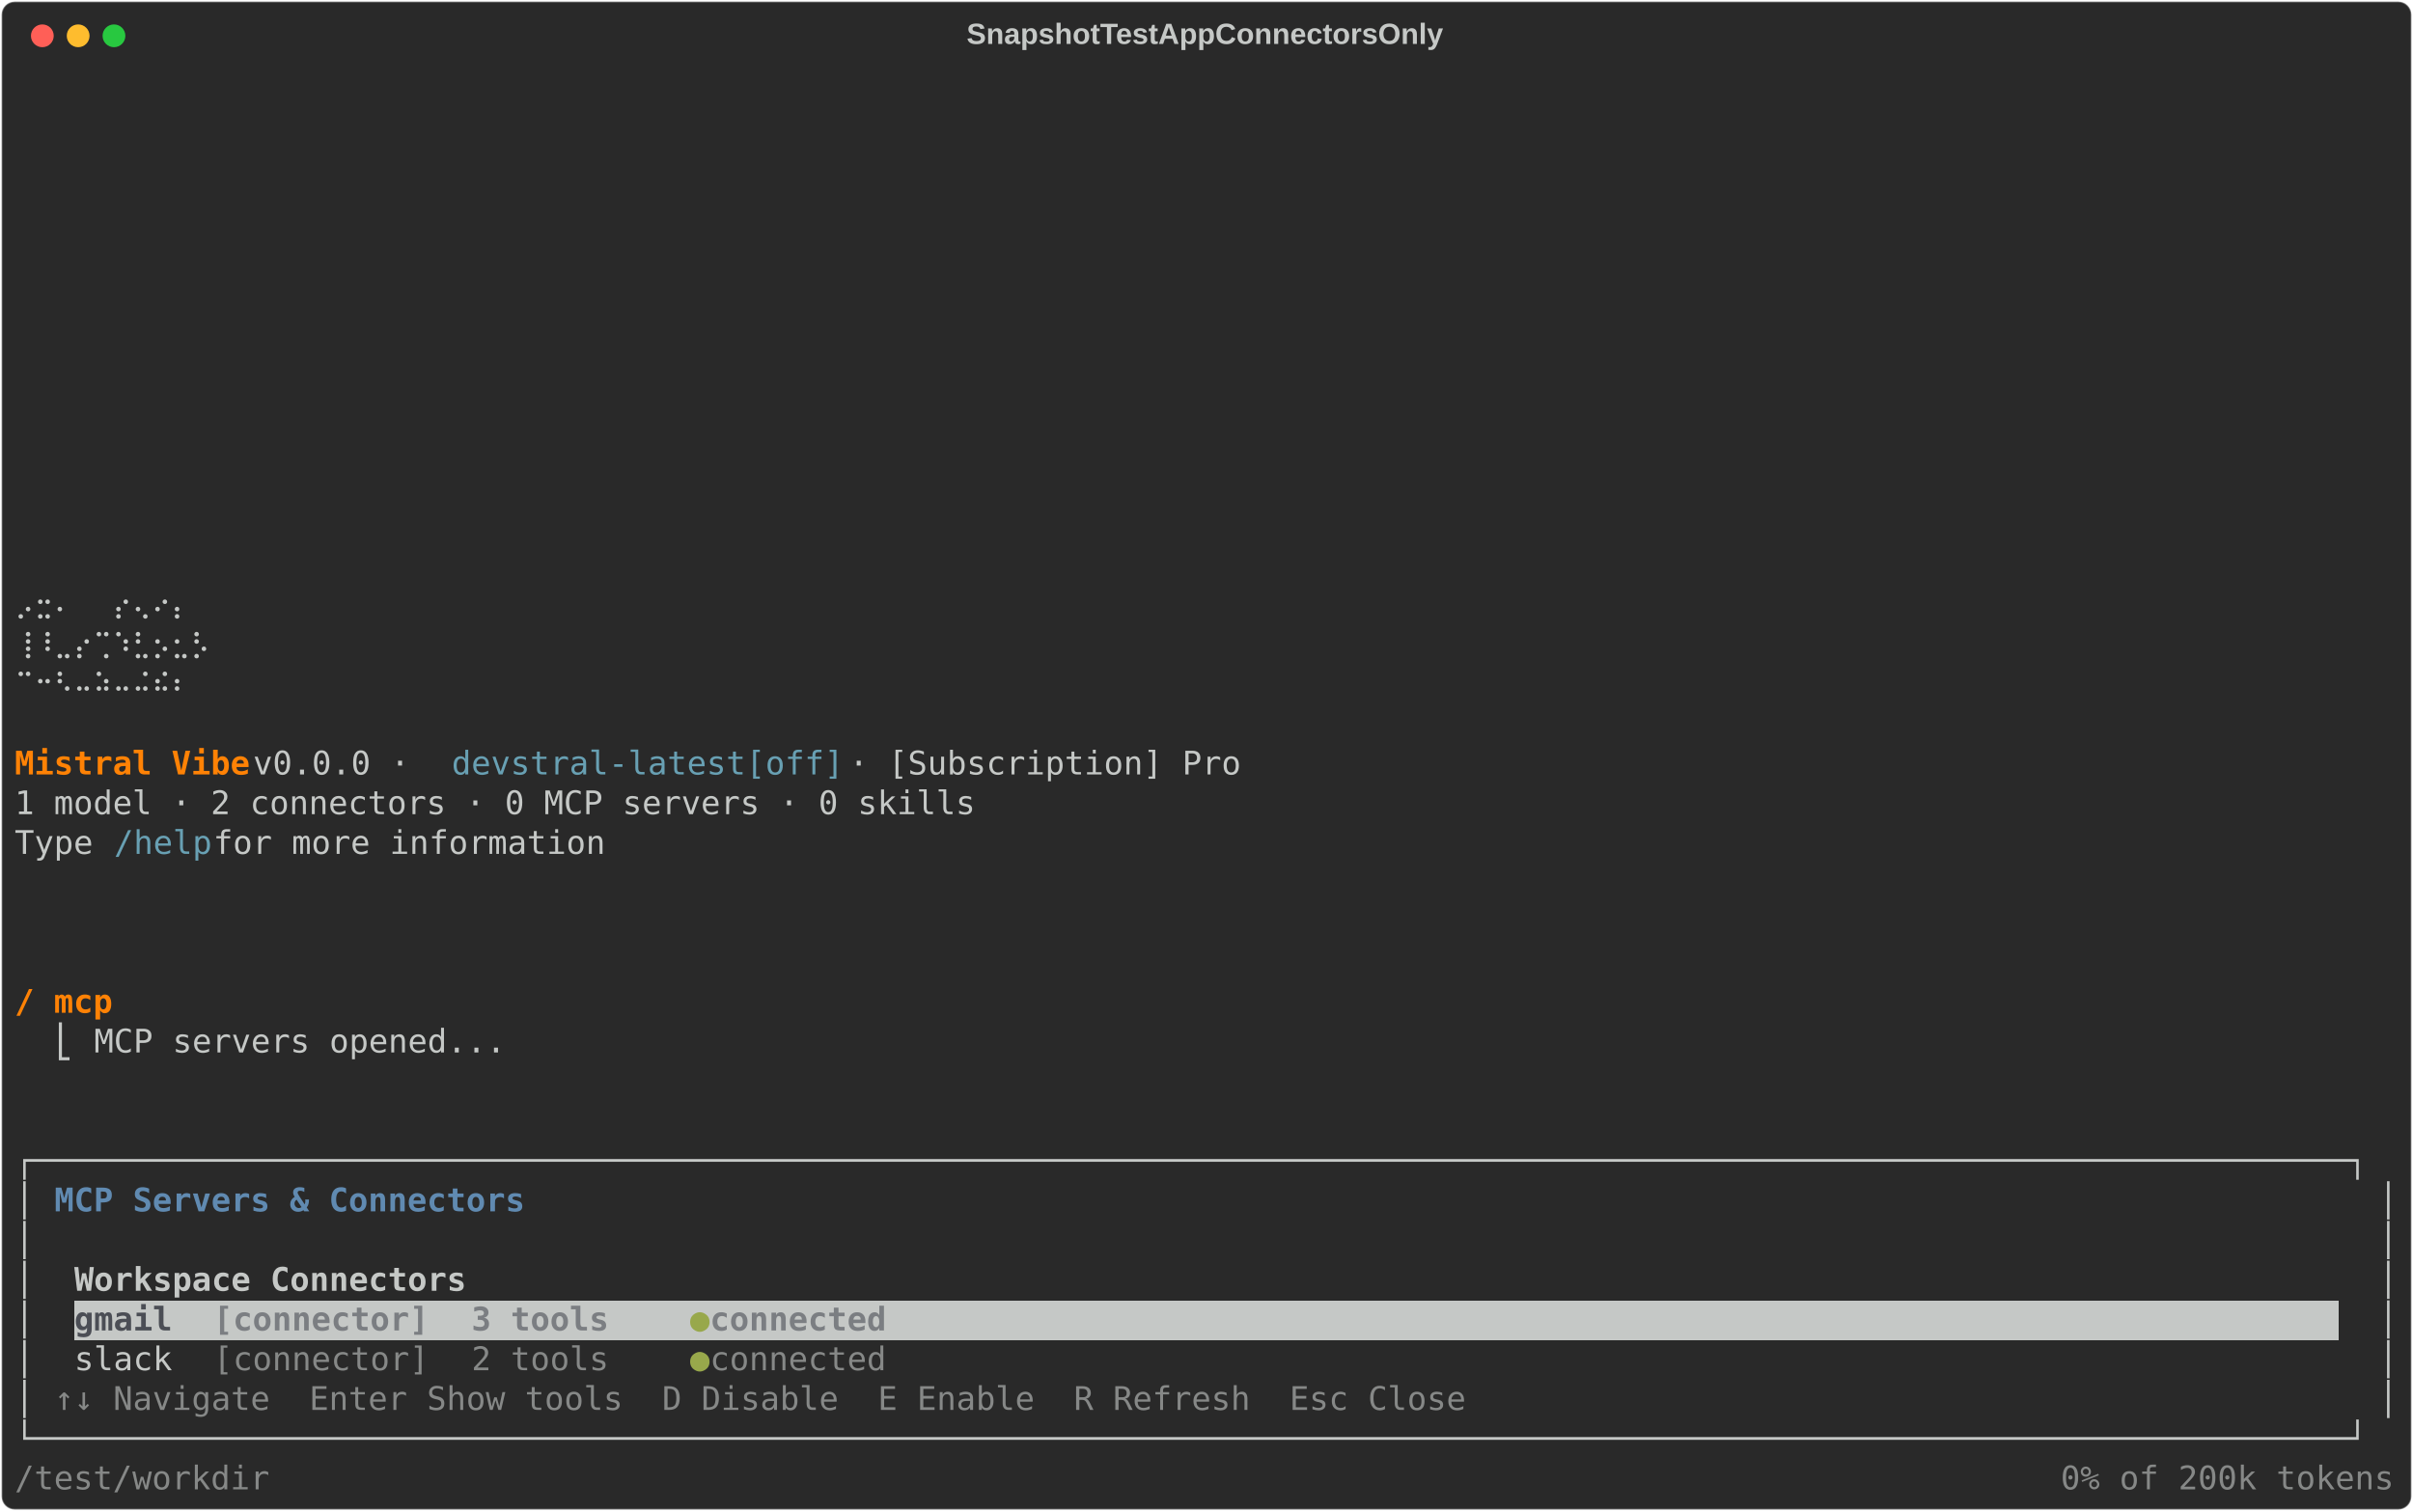
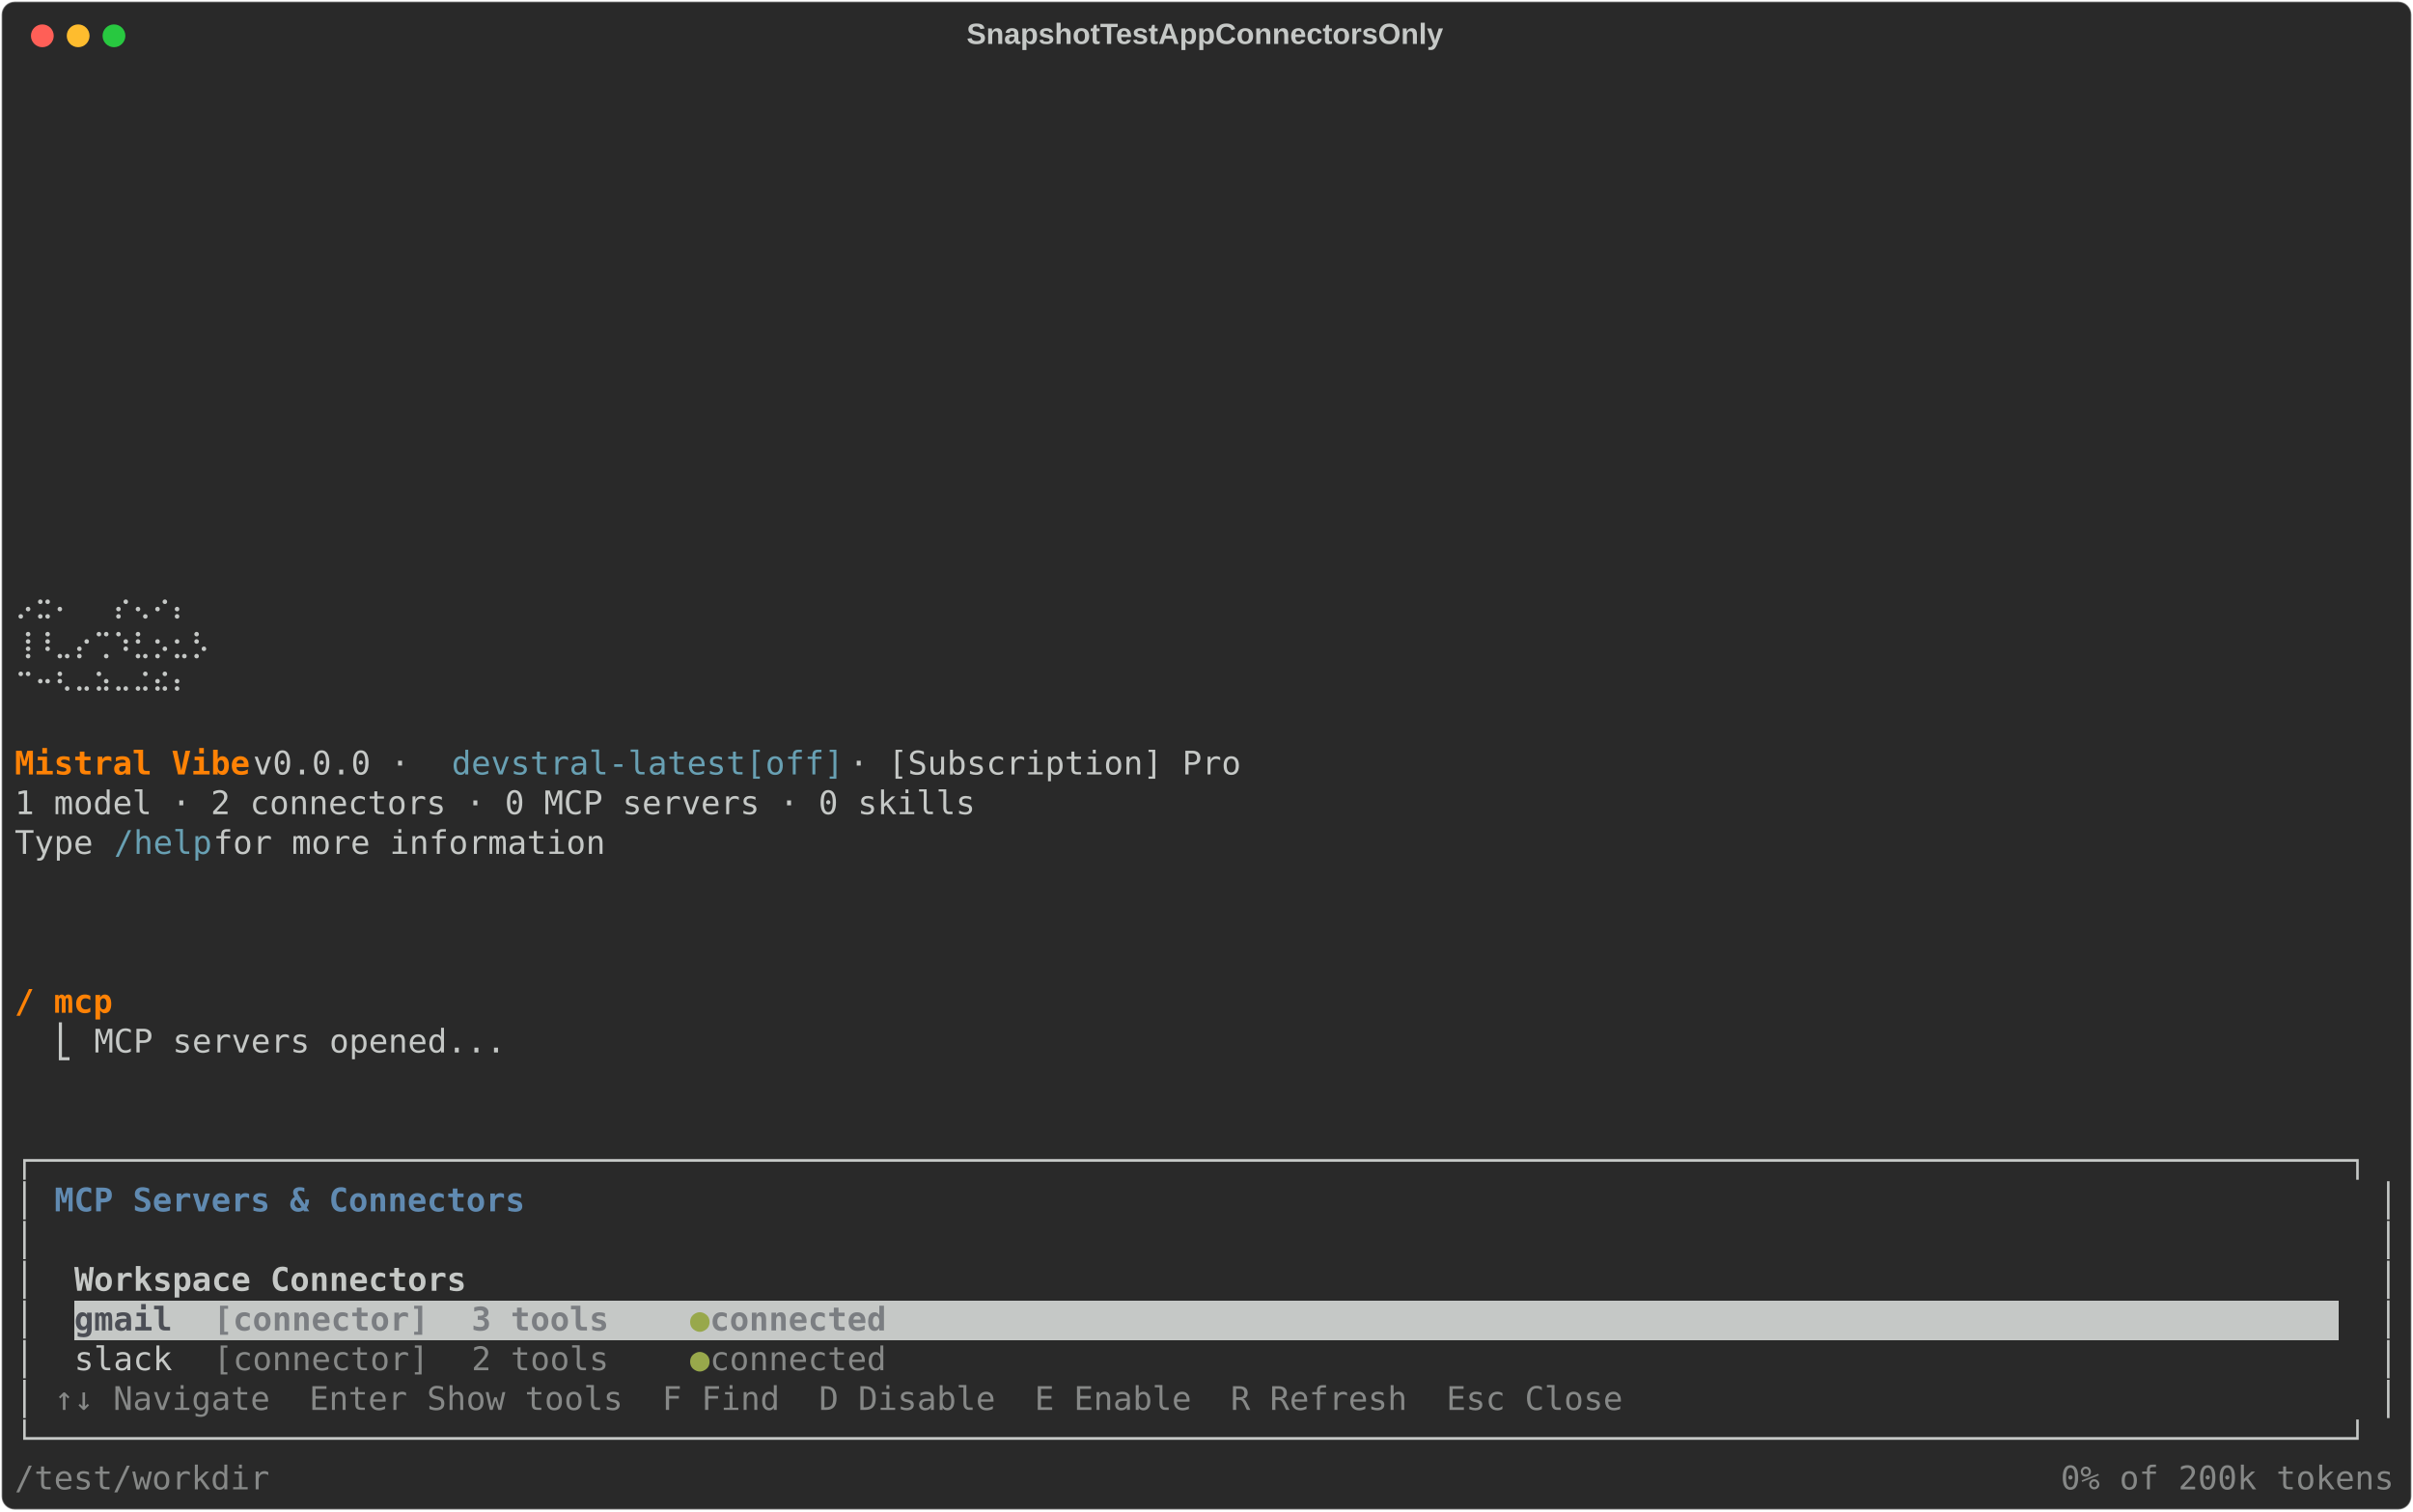
<svg xmlns="http://www.w3.org/2000/svg" class="rich-terminal" viewBox="0 0 1482 928.4">
  <style>

    @font-face {
        font-family: "Fira Code";
        src: local("FiraCode-Regular"),
                url("https://cdnjs.cloudflare.com/ajax/libs/firacode/6.2.0/woff2/FiraCode-Regular.woff2") format("woff2"),
                url("https://cdnjs.cloudflare.com/ajax/libs/firacode/6.2.0/woff/FiraCode-Regular.woff") format("woff");
        font-style: normal;
        font-weight: 400;
    }
    @font-face {
        font-family: "Fira Code";
        src: local("FiraCode-Bold"),
                url("https://cdnjs.cloudflare.com/ajax/libs/firacode/6.2.0/woff2/FiraCode-Bold.woff2") format("woff2"),
                url("https://cdnjs.cloudflare.com/ajax/libs/firacode/6.2.0/woff/FiraCode-Bold.woff") format("woff");
        font-style: bold;
        font-weight: 700;
    }

    .terminal-matrix {
        font-family: Fira Code, monospace;
        font-size: 20px;
        line-height: 24.4px;
        font-variant-east-asian: full-width;
    }

    .terminal-title {
        font-size: 18px;
        font-weight: bold;
        font-family: arial;
    }

    .terminal-r1 { fill: #c5c8c6 }
.terminal-r2 { fill: #ff8205;font-weight: bold }
.terminal-r3 { fill: #68a0b3 }
.terminal-r4 { fill: #608ab1;font-weight: bold }
- .terminal-r5 { fill: #c5c8c6;font-weight: bold }
- .terminal-r6 { fill: #4b4e55;font-weight: bold }
- .terminal-r7 { fill: #7b7e82;font-weight: bold }
- .terminal-r8 { fill: #98a84b;font-weight: bold }
- .terminal-r9 { fill: #868887 }
+ .terminal-r5 { fill: #868887 }
+ .terminal-r6 { fill: #c5c8c6;font-weight: bold }
+ .terminal-r7 { fill: #4b4e55;font-weight: bold }
+ .terminal-r8 { fill: #7b7e82;font-weight: bold }
+ .terminal-r9 { fill: #98a84b;font-weight: bold }
.terminal-r10 { fill: #98a84b }
    </style>
  <defs>
    <clipPath id="terminal-clip-terminal">
      <rect x="0" y="0" width="1463.0" height="877.4" />
    </clipPath>
    <clipPath id="terminal-line-0">
      <rect x="0" y="1.5" width="1464" height="24.65" />
    </clipPath>
    <clipPath id="terminal-line-1">
      <rect x="0" y="25.9" width="1464" height="24.65" />
    </clipPath>
    <clipPath id="terminal-line-2">
      <rect x="0" y="50.3" width="1464" height="24.65" />
    </clipPath>
    <clipPath id="terminal-line-3">
      <rect x="0" y="74.7" width="1464" height="24.65" />
    </clipPath>
    <clipPath id="terminal-line-4">
      <rect x="0" y="99.1" width="1464" height="24.65" />
    </clipPath>
    <clipPath id="terminal-line-5">
      <rect x="0" y="123.5" width="1464" height="24.65" />
    </clipPath>
    <clipPath id="terminal-line-6">
      <rect x="0" y="147.9" width="1464" height="24.65" />
    </clipPath>
    <clipPath id="terminal-line-7">
      <rect x="0" y="172.3" width="1464" height="24.65" />
    </clipPath>
    <clipPath id="terminal-line-8">
      <rect x="0" y="196.7" width="1464" height="24.65" />
    </clipPath>
    <clipPath id="terminal-line-9">
      <rect x="0" y="221.1" width="1464" height="24.65" />
    </clipPath>
    <clipPath id="terminal-line-10">
      <rect x="0" y="245.5" width="1464" height="24.65" />
    </clipPath>
    <clipPath id="terminal-line-11">
      <rect x="0" y="269.9" width="1464" height="24.65" />
    </clipPath>
    <clipPath id="terminal-line-12">
      <rect x="0" y="294.3" width="1464" height="24.65" />
    </clipPath>
    <clipPath id="terminal-line-13">
      <rect x="0" y="318.7" width="1464" height="24.65" />
    </clipPath>
    <clipPath id="terminal-line-14">
      <rect x="0" y="343.1" width="1464" height="24.65" />
    </clipPath>
    <clipPath id="terminal-line-15">
      <rect x="0" y="367.5" width="1464" height="24.65" />
    </clipPath>
    <clipPath id="terminal-line-16">
      <rect x="0" y="391.9" width="1464" height="24.65" />
    </clipPath>
    <clipPath id="terminal-line-17">
      <rect x="0" y="416.3" width="1464" height="24.65" />
    </clipPath>
    <clipPath id="terminal-line-18">
      <rect x="0" y="440.7" width="1464" height="24.65" />
    </clipPath>
    <clipPath id="terminal-line-19">
      <rect x="0" y="465.1" width="1464" height="24.65" />
    </clipPath>
    <clipPath id="terminal-line-20">
      <rect x="0" y="489.5" width="1464" height="24.65" />
    </clipPath>
    <clipPath id="terminal-line-21">
      <rect x="0" y="513.9" width="1464" height="24.65" />
    </clipPath>
    <clipPath id="terminal-line-22">
      <rect x="0" y="538.3" width="1464" height="24.65" />
    </clipPath>
    <clipPath id="terminal-line-23">
      <rect x="0" y="562.7" width="1464" height="24.65" />
    </clipPath>
    <clipPath id="terminal-line-24">
      <rect x="0" y="587.1" width="1464" height="24.65" />
    </clipPath>
    <clipPath id="terminal-line-25">
      <rect x="0" y="611.5" width="1464" height="24.65" />
    </clipPath>
    <clipPath id="terminal-line-26">
      <rect x="0" y="635.9" width="1464" height="24.65" />
    </clipPath>
    <clipPath id="terminal-line-27">
      <rect x="0" y="660.3" width="1464" height="24.65" />
    </clipPath>
    <clipPath id="terminal-line-28">
      <rect x="0" y="684.7" width="1464" height="24.65" />
    </clipPath>
    <clipPath id="terminal-line-29">
      <rect x="0" y="709.1" width="1464" height="24.65" />
    </clipPath>
    <clipPath id="terminal-line-30">
      <rect x="0" y="733.5" width="1464" height="24.65" />
    </clipPath>
    <clipPath id="terminal-line-31">
      <rect x="0" y="757.9" width="1464" height="24.65" />
    </clipPath>
    <clipPath id="terminal-line-32">
      <rect x="0" y="782.3" width="1464" height="24.65" />
    </clipPath>
    <clipPath id="terminal-line-33">
      <rect x="0" y="806.7" width="1464" height="24.65" />
    </clipPath>
    <clipPath id="terminal-line-34">
      <rect x="0" y="831.1" width="1464" height="24.65" />
    </clipPath>
  </defs>
  <rect fill="#292929" stroke="rgba(255,255,255,0.35)" stroke-width="1" x="1" y="1" width="1480" height="926.4" rx="8" />
  <text class="terminal-title" fill="#c5c8c6" text-anchor="middle" x="740" y="27">SnapshotTestAppConnectorsOnly</text>
  <g transform="translate(26,22)">
    <circle cx="0" cy="0" r="7" fill="#ff5f57" />
    <circle cx="22" cy="0" r="7" fill="#febc2e" />
    <circle cx="44" cy="0" r="7" fill="#28c840" />
  </g>
  <g transform="translate(9, 41)" clip-path="url(#terminal-clip-terminal)">
    <rect fill="#c5c8c6" x="36.6" y="757.9" width="85.4" height="24.65" shape-rendering="crispEdges" />
    <rect fill="#c5c8c6" x="122" y="757.9" width="158.6" height="24.65" shape-rendering="crispEdges" />
    <rect fill="#c5c8c6" x="280.6" y="757.9" width="109.8" height="24.65" shape-rendering="crispEdges" />
    <rect fill="#c5c8c6" x="390.4" y="757.9" width="24.4" height="24.65" shape-rendering="crispEdges" />
    <rect fill="#c5c8c6" x="414.8" y="757.9" width="12.2" height="24.65" shape-rendering="crispEdges" />
    <rect fill="#c5c8c6" x="427" y="757.9" width="122" height="24.65" shape-rendering="crispEdges" />
    <rect fill="#c5c8c6" x="549" y="757.9" width="878.4" height="24.65" shape-rendering="crispEdges" />
    <g class="terminal-matrix">
      <text class="terminal-r1" x="1464" y="20" textLength="12.2" clip-path="url(#terminal-line-0)">
</text>
      <text class="terminal-r1" x="1464" y="44.4" textLength="12.2" clip-path="url(#terminal-line-1)">
</text>
      <text class="terminal-r1" x="1464" y="68.8" textLength="12.2" clip-path="url(#terminal-line-2)">
</text>
      <text class="terminal-r1" x="1464" y="93.2" textLength="12.2" clip-path="url(#terminal-line-3)">
</text>
      <text class="terminal-r1" x="1464" y="117.6" textLength="12.2" clip-path="url(#terminal-line-4)">
</text>
      <text class="terminal-r1" x="1464" y="142" textLength="12.2" clip-path="url(#terminal-line-5)">
</text>
      <text class="terminal-r1" x="1464" y="166.4" textLength="12.2" clip-path="url(#terminal-line-6)">
</text>
      <text class="terminal-r1" x="1464" y="190.8" textLength="12.2" clip-path="url(#terminal-line-7)">
</text>
      <text class="terminal-r1" x="1464" y="215.2" textLength="12.2" clip-path="url(#terminal-line-8)">
</text>
      <text class="terminal-r1" x="1464" y="239.6" textLength="12.2" clip-path="url(#terminal-line-9)">
</text>
      <text class="terminal-r1" x="1464" y="264" textLength="12.2" clip-path="url(#terminal-line-10)">
</text>
      <text class="terminal-r1" x="1464" y="288.4" textLength="12.2" clip-path="url(#terminal-line-11)">
</text>
      <text class="terminal-r1" x="1464" y="312.8" textLength="12.2" clip-path="url(#terminal-line-12)">
</text>
      <text class="terminal-r1" x="0" y="337.2" textLength="134.2" clip-path="url(#terminal-line-13)">  ⡠⣒⠄  ⡔⢄⠔⡄</text>
      <text class="terminal-r1" x="1464" y="337.2" textLength="12.2" clip-path="url(#terminal-line-13)">
</text>
      <text class="terminal-r1" x="0" y="361.6" textLength="134.2" clip-path="url(#terminal-line-14)"> ⢸⠸⣀⡔⢉⠱⣃⡢⣂⡣</text>
      <text class="terminal-r1" x="1464" y="361.6" textLength="12.2" clip-path="url(#terminal-line-14)">
</text>
      <text class="terminal-r1" x="0" y="386" textLength="134.2" clip-path="url(#terminal-line-15)">  ⠉⠒⠣⠤⠵⠤⠬⠮⠆</text>
      <text class="terminal-r1" x="1464" y="386" textLength="12.2" clip-path="url(#terminal-line-15)">
</text>
      <text class="terminal-r1" x="1464" y="410.4" textLength="12.2" clip-path="url(#terminal-line-16)">
</text>
      <text class="terminal-r2" x="0" y="434.8" textLength="146.4" clip-path="url(#terminal-line-17)">Mistral Vibe</text>
      <text class="terminal-r1" x="146.4" y="434.8" textLength="122" clip-path="url(#terminal-line-17)"> v0.0.0 · </text>
      <text class="terminal-r3" x="268.4" y="434.8" textLength="244" clip-path="url(#terminal-line-17)">devstral-latest[off]</text>
      <text class="terminal-r1" x="512.4" y="434.8" textLength="256.2" clip-path="url(#terminal-line-17)"> · [Subscription] Pro</text>
      <text class="terminal-r1" x="1464" y="434.8" textLength="12.2" clip-path="url(#terminal-line-17)">
</text>
      <text class="terminal-r1" x="0" y="459.2" textLength="597.8" clip-path="url(#terminal-line-18)">1 model · 2 connectors · 0 MCP servers · 0 skills</text>
      <text class="terminal-r1" x="1464" y="459.2" textLength="12.2" clip-path="url(#terminal-line-18)">
</text>
      <text class="terminal-r1" x="0" y="483.6" textLength="61" clip-path="url(#terminal-line-19)">Type </text>
      <text class="terminal-r3" x="61" y="483.6" textLength="61" clip-path="url(#terminal-line-19)">/help</text>
      <text class="terminal-r1" x="122" y="483.6" textLength="256.2" clip-path="url(#terminal-line-19)"> for more information</text>
      <text class="terminal-r1" x="1464" y="483.6" textLength="12.2" clip-path="url(#terminal-line-19)">
</text>
      <text class="terminal-r1" x="1464" y="508" textLength="12.2" clip-path="url(#terminal-line-20)">
</text>
      <text class="terminal-r1" x="1464" y="532.4" textLength="12.2" clip-path="url(#terminal-line-21)">
</text>
      <text class="terminal-r1" x="1464" y="556.8" textLength="12.2" clip-path="url(#terminal-line-22)">
</text>
      <text class="terminal-r2" x="0" y="581.2" textLength="61" clip-path="url(#terminal-line-23)">/ mcp</text>
      <text class="terminal-r1" x="1464" y="581.2" textLength="12.2" clip-path="url(#terminal-line-23)">
</text>
      <text class="terminal-r1" x="24.4" y="605.6" textLength="12.2" clip-path="url(#terminal-line-24)">⎣</text>
      <text class="terminal-r1" x="48.8" y="605.6" textLength="256.2" clip-path="url(#terminal-line-24)">MCP servers opened...</text>
      <text class="terminal-r1" x="1464" y="605.6" textLength="12.2" clip-path="url(#terminal-line-24)">
</text>
      <text class="terminal-r1" x="1464" y="630" textLength="12.2" clip-path="url(#terminal-line-25)">
</text>
      <text class="terminal-r1" x="1464" y="654.4" textLength="12.2" clip-path="url(#terminal-line-26)">
</text>
      <text class="terminal-r1" x="0" y="678.8" textLength="1464" clip-path="url(#terminal-line-27)">┌──────────────────────────────────────────────────────────────────────────────────────────────────────────────────────┐</text>
      <text class="terminal-r1" x="1464" y="678.8" textLength="12.2" clip-path="url(#terminal-line-27)">
</text>
      <text class="terminal-r1" x="0" y="703.2" textLength="12.2" clip-path="url(#terminal-line-28)">│</text>
      <text class="terminal-r4" x="24.4" y="703.2" textLength="292.8" clip-path="url(#terminal-line-28)">MCP Servers &amp; Connectors</text>
      <text class="terminal-r1" x="1451.8" y="703.2" textLength="12.2" clip-path="url(#terminal-line-28)">│</text>
      <text class="terminal-r1" x="1464" y="703.2" textLength="12.2" clip-path="url(#terminal-line-28)">
</text>
      <text class="terminal-r1" x="0" y="727.6" textLength="12.2" clip-path="url(#terminal-line-29)">│</text>
      <text class="terminal-r1" x="1451.8" y="727.6" textLength="12.2" clip-path="url(#terminal-line-29)">│</text>
      <text class="terminal-r1" x="1464" y="727.6" textLength="12.2" clip-path="url(#terminal-line-29)">
</text>
      <text class="terminal-r1" x="0" y="752" textLength="12.2" clip-path="url(#terminal-line-30)">│</text>
-       <text class="terminal-r5" x="36.6" y="752" textLength="244" clip-path="url(#terminal-line-30)">Workspace Connectors</text>
+       <text class="terminal-r6" x="36.6" y="752" textLength="244" clip-path="url(#terminal-line-30)">Workspace Connectors</text>
      <text class="terminal-r1" x="1451.8" y="752" textLength="12.2" clip-path="url(#terminal-line-30)">│</text>
      <text class="terminal-r1" x="1464" y="752" textLength="12.2" clip-path="url(#terminal-line-30)">
</text>
      <text class="terminal-r1" x="0" y="776.4" textLength="12.2" clip-path="url(#terminal-line-31)">│</text>
-       <text class="terminal-r6" x="36.6" y="776.4" textLength="85.4" clip-path="url(#terminal-line-31)">  gmail</text>
-       <text class="terminal-r7" x="122" y="776.4" textLength="158.6" clip-path="url(#terminal-line-31)">  [connector]</text>
-       <text class="terminal-r7" x="280.6" y="776.4" textLength="109.8" clip-path="url(#terminal-line-31)">  3 tools</text>
-       <text class="terminal-r8" x="414.8" y="776.4" textLength="12.2" clip-path="url(#terminal-line-31)">●</text>
-       <text class="terminal-r7" x="427" y="776.4" textLength="122" clip-path="url(#terminal-line-31)"> connected</text>
+       <text class="terminal-r7" x="36.6" y="776.4" textLength="85.4" clip-path="url(#terminal-line-31)">  gmail</text>
+       <text class="terminal-r8" x="122" y="776.4" textLength="158.6" clip-path="url(#terminal-line-31)">  [connector]</text>
+       <text class="terminal-r8" x="280.6" y="776.4" textLength="109.8" clip-path="url(#terminal-line-31)">  3 tools</text>
+       <text class="terminal-r9" x="414.8" y="776.4" textLength="12.2" clip-path="url(#terminal-line-31)">●</text>
+       <text class="terminal-r8" x="427" y="776.4" textLength="122" clip-path="url(#terminal-line-31)"> connected</text>
      <text class="terminal-r1" x="1451.8" y="776.4" textLength="12.2" clip-path="url(#terminal-line-31)">│</text>
      <text class="terminal-r1" x="1464" y="776.4" textLength="12.2" clip-path="url(#terminal-line-31)">
</text>
      <text class="terminal-r1" x="0" y="800.8" textLength="12.2" clip-path="url(#terminal-line-32)">│</text>
      <text class="terminal-r1" x="36.6" y="800.8" textLength="85.4" clip-path="url(#terminal-line-32)">  slack</text>
-       <text class="terminal-r9" x="122" y="800.8" textLength="158.6" clip-path="url(#terminal-line-32)">  [connector]</text>
-       <text class="terminal-r9" x="280.6" y="800.8" textLength="109.8" clip-path="url(#terminal-line-32)">  2 tools</text>
+       <text class="terminal-r5" x="122" y="800.8" textLength="158.6" clip-path="url(#terminal-line-32)">  [connector]</text>
+       <text class="terminal-r5" x="280.6" y="800.8" textLength="109.8" clip-path="url(#terminal-line-32)">  2 tools</text>
      <text class="terminal-r10" x="414.8" y="800.8" textLength="12.2" clip-path="url(#terminal-line-32)">●</text>
-       <text class="terminal-r9" x="427" y="800.8" textLength="122" clip-path="url(#terminal-line-32)"> connected</text>
+       <text class="terminal-r5" x="427" y="800.8" textLength="122" clip-path="url(#terminal-line-32)"> connected</text>
      <text class="terminal-r1" x="1451.8" y="800.8" textLength="12.2" clip-path="url(#terminal-line-32)">│</text>
      <text class="terminal-r1" x="1464" y="800.8" textLength="12.2" clip-path="url(#terminal-line-32)">
</text>
      <text class="terminal-r1" x="0" y="825.2" textLength="12.2" clip-path="url(#terminal-line-33)">│</text>
-       <text class="terminal-r9" x="24.4" y="825.2" textLength="878.4" clip-path="url(#terminal-line-33)">↑↓ Navigate  Enter Show tools  D Disable  E Enable  R Refresh  Esc Close</text>
+       <text class="terminal-r5" x="24.4" y="825.2" textLength="976" clip-path="url(#terminal-line-33)">↑↓ Navigate  Enter Show tools  F Find  D Disable  E Enable  R Refresh  Esc Close</text>
      <text class="terminal-r1" x="1451.8" y="825.2" textLength="12.2" clip-path="url(#terminal-line-33)">│</text>
      <text class="terminal-r1" x="1464" y="825.2" textLength="12.2" clip-path="url(#terminal-line-33)">
</text>
      <text class="terminal-r1" x="0" y="849.6" textLength="1464" clip-path="url(#terminal-line-34)">└──────────────────────────────────────────────────────────────────────────────────────────────────────────────────────┘</text>
      <text class="terminal-r1" x="1464" y="849.6" textLength="12.2" clip-path="url(#terminal-line-34)">
</text>
-       <text class="terminal-r9" x="0" y="874" textLength="158.6" clip-path="url(#terminal-line-35)">/test/workdir</text>
-       <text class="terminal-r9" x="1256.6" y="874" textLength="207.4" clip-path="url(#terminal-line-35)">0% of 200k tokens</text>
+       <text class="terminal-r5" x="0" y="874" textLength="158.6" clip-path="url(#terminal-line-35)">/test/workdir</text>
+       <text class="terminal-r5" x="1256.6" y="874" textLength="207.4" clip-path="url(#terminal-line-35)">0% of 200k tokens</text>
    </g>
  </g>
</svg>
